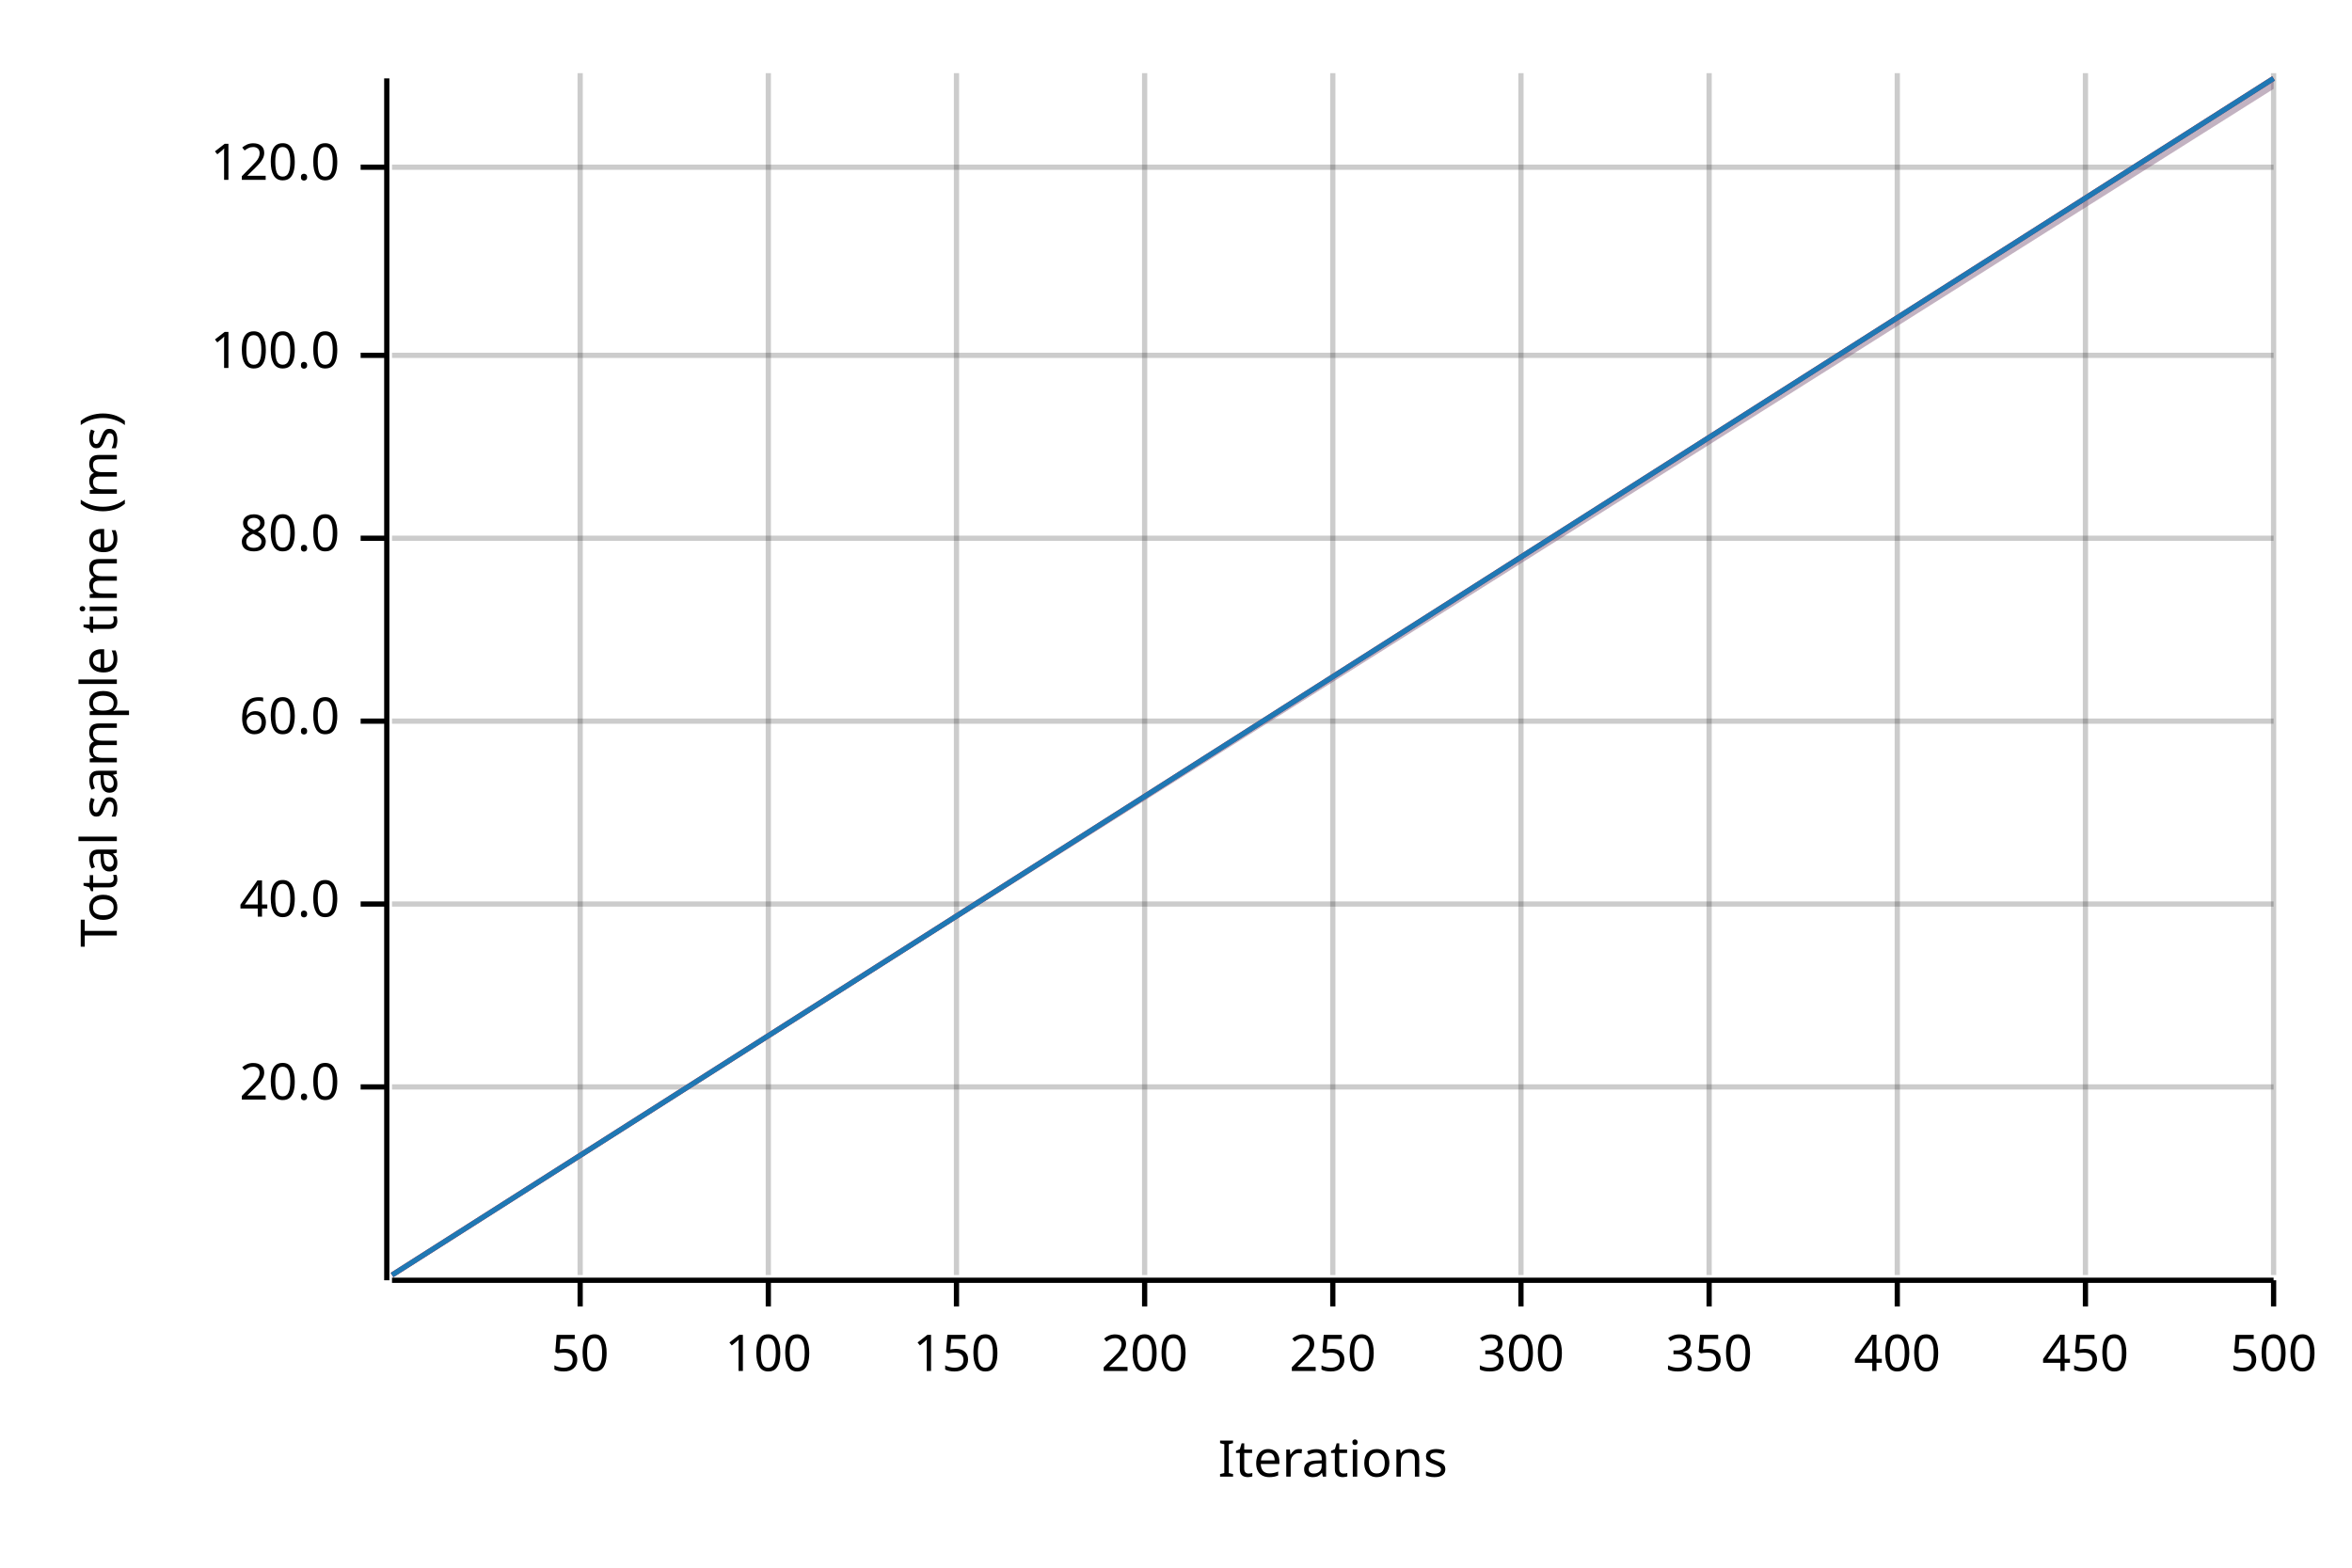
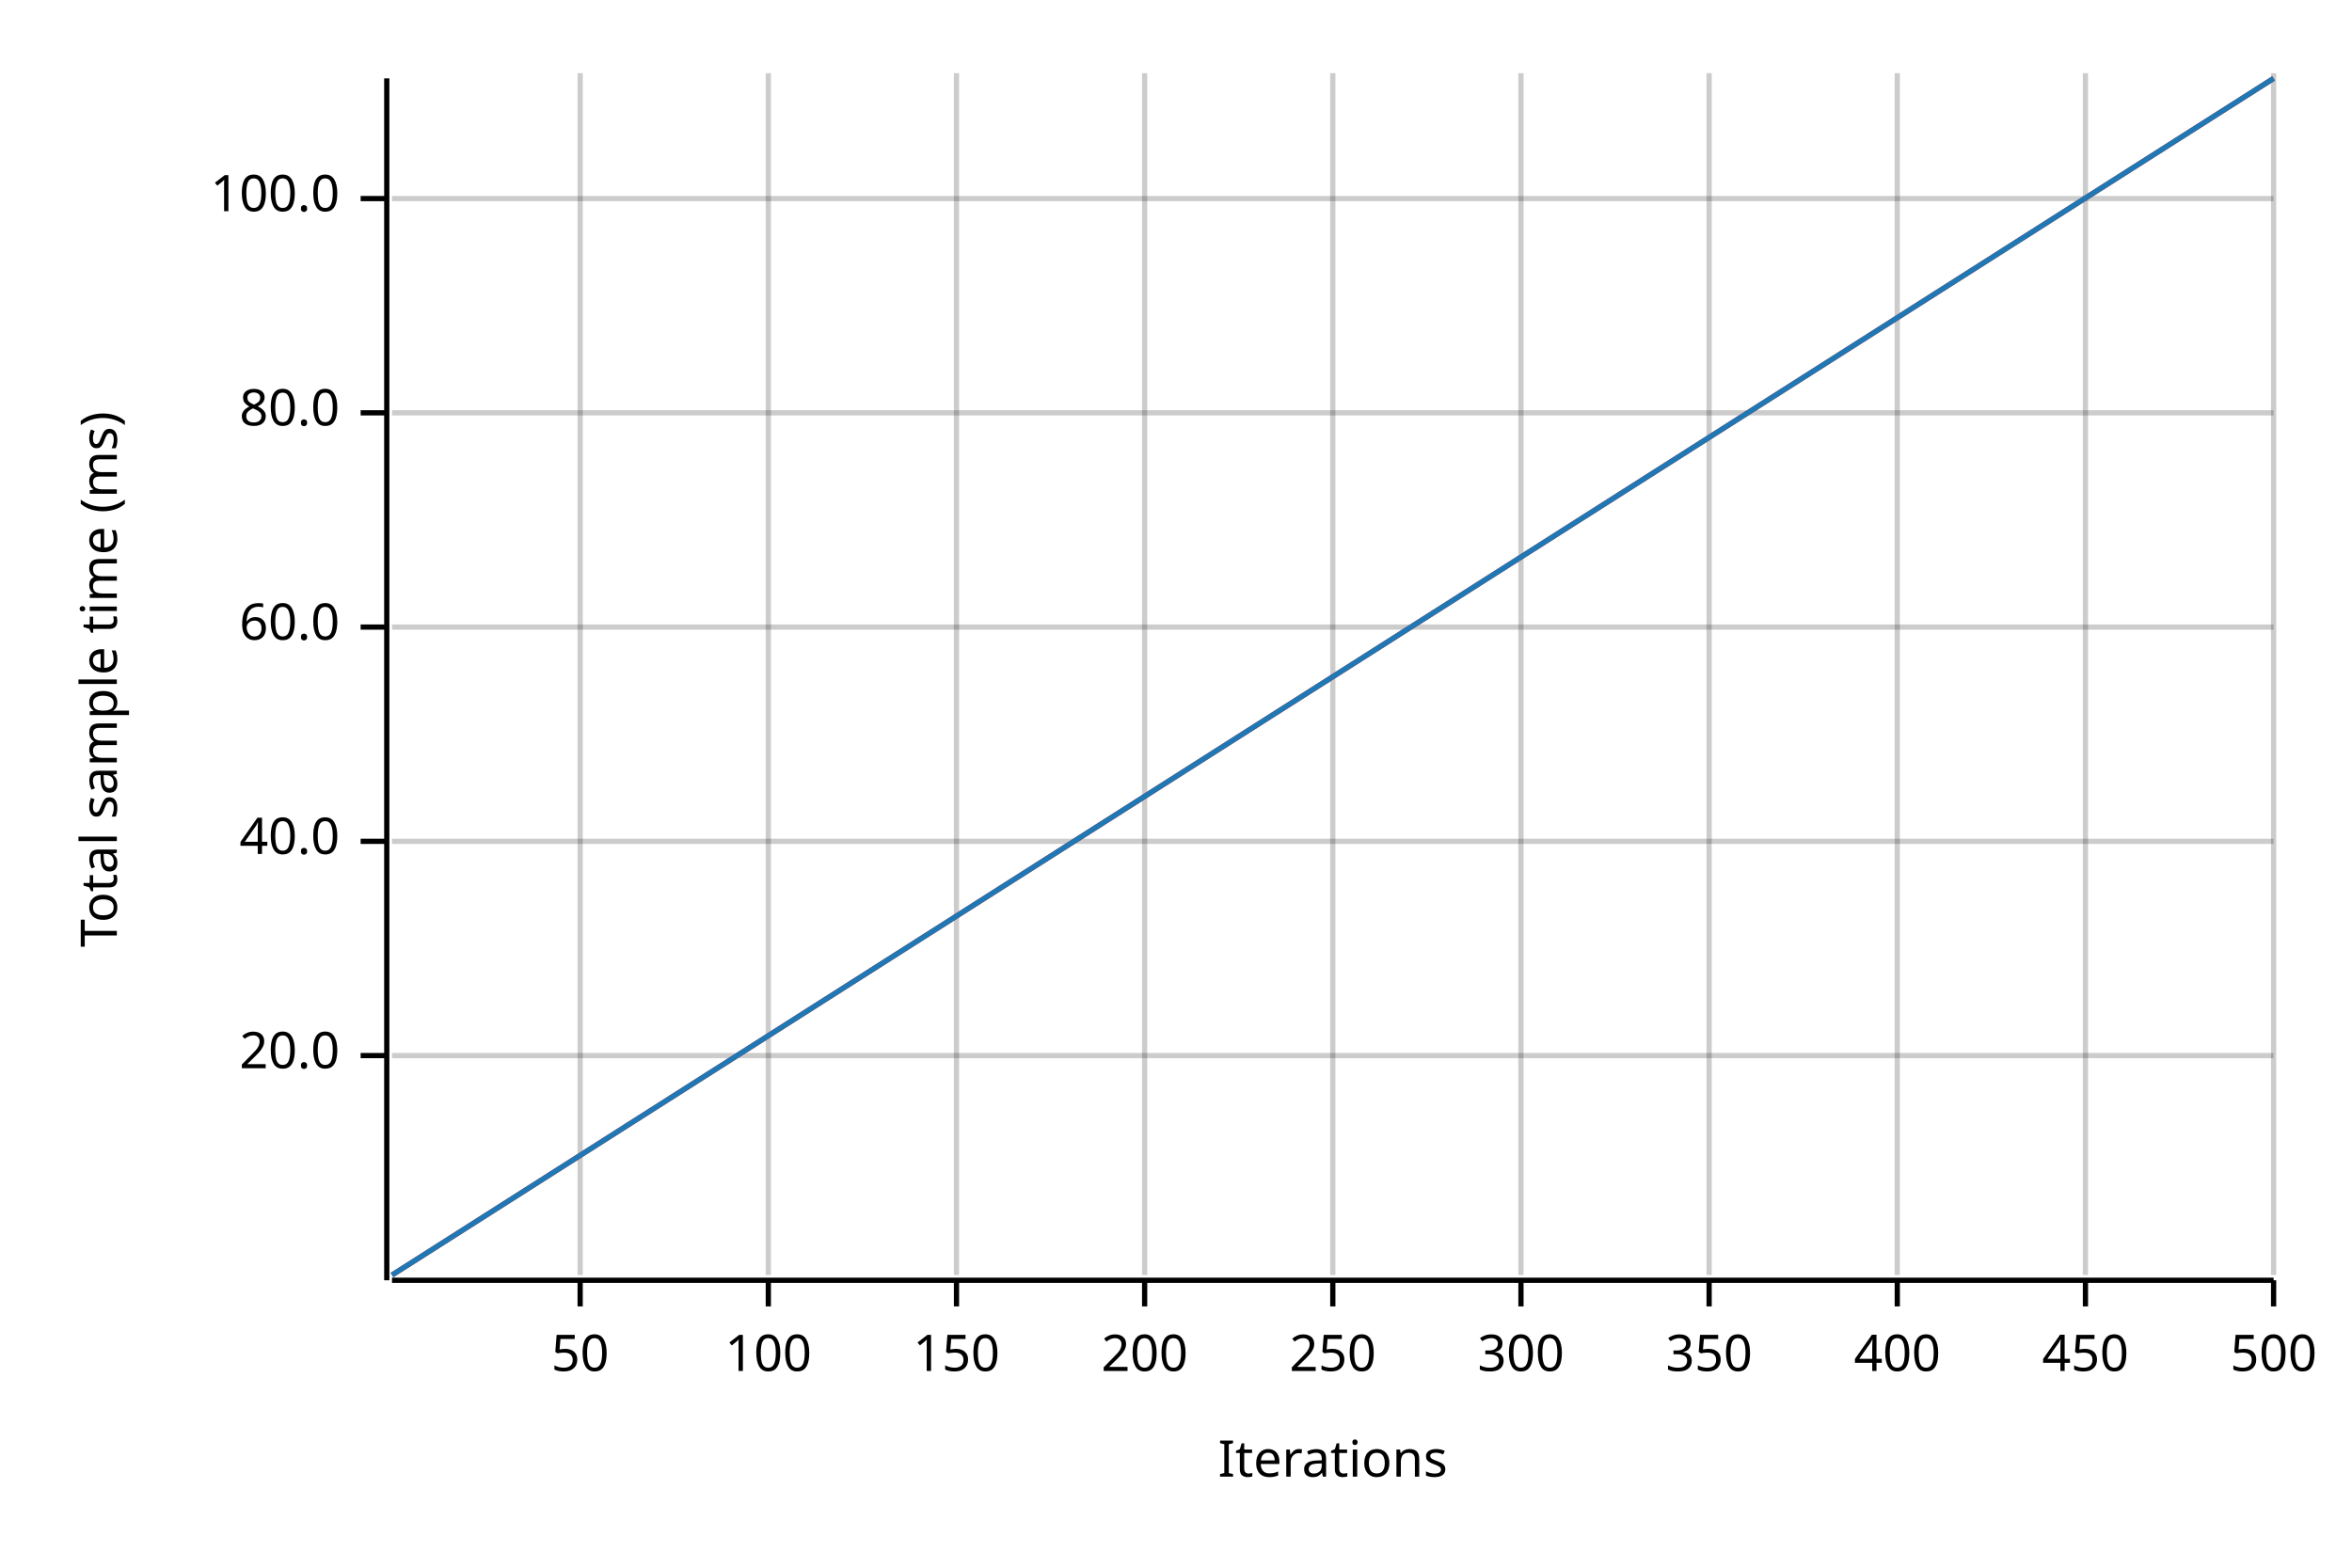
<svg xmlns="http://www.w3.org/2000/svg" width="450" height="300">
  <text x="15" y="130" dy="0.76em" text-anchor="middle" font-family="sans-serif" font-size="9.677" opacity="1" fill="#000000" transform="rotate(270, 15, 130)">
Total sample time (ms)
</text>
  <text x="255" y="285" dy="-0.5ex" text-anchor="middle" font-family="sans-serif" font-size="9.677" opacity="1" fill="#000000">
Iterations
</text>
  <line opacity="0.2" stroke="#000000" stroke-width="1" x1="111" y1="244" x2="111" y2="14" />
  <line opacity="0.2" stroke="#000000" stroke-width="1" x1="147" y1="244" x2="147" y2="14" />
  <line opacity="0.2" stroke="#000000" stroke-width="1" x1="183" y1="244" x2="183" y2="14" />
  <line opacity="0.2" stroke="#000000" stroke-width="1" x1="219" y1="244" x2="219" y2="14" />
  <line opacity="0.2" stroke="#000000" stroke-width="1" x1="255" y1="244" x2="255" y2="14" />
  <line opacity="0.2" stroke="#000000" stroke-width="1" x1="291" y1="244" x2="291" y2="14" />
  <line opacity="0.2" stroke="#000000" stroke-width="1" x1="327" y1="244" x2="327" y2="14" />
  <line opacity="0.2" stroke="#000000" stroke-width="1" x1="363" y1="244" x2="363" y2="14" />
  <line opacity="0.2" stroke="#000000" stroke-width="1" x1="399" y1="244" x2="399" y2="14" />
  <line opacity="0.2" stroke="#000000" stroke-width="1" x1="435" y1="244" x2="435" y2="14" />
-   <line opacity="0.2" stroke="#000000" stroke-width="1" x1="75" y1="208" x2="435" y2="208" />
-   <line opacity="0.2" stroke="#000000" stroke-width="1" x1="75" y1="173" x2="435" y2="173" />
-   <line opacity="0.2" stroke="#000000" stroke-width="1" x1="75" y1="138" x2="435" y2="138" />
-   <line opacity="0.2" stroke="#000000" stroke-width="1" x1="75" y1="103" x2="435" y2="103" />
-   <line opacity="0.2" stroke="#000000" stroke-width="1" x1="75" y1="68" x2="435" y2="68" />
-   <line opacity="0.2" stroke="#000000" stroke-width="1" x1="75" y1="32" x2="435" y2="32" />
+   <line opacity="0.2" stroke="#000000" stroke-width="1" x1="75" y1="202" x2="435" y2="202" />
+   <line opacity="0.2" stroke="#000000" stroke-width="1" x1="75" y1="161" x2="435" y2="161" />
+   <line opacity="0.2" stroke="#000000" stroke-width="1" x1="75" y1="120" x2="435" y2="120" />
+   <line opacity="0.2" stroke="#000000" stroke-width="1" x1="75" y1="79" x2="435" y2="79" />
+   <line opacity="0.2" stroke="#000000" stroke-width="1" x1="75" y1="38" x2="435" y2="38" />
  <polyline fill="none" opacity="1" stroke="#000000" stroke-width="1" points="74,15 74,245 " />
-   <text x="65" y="208" dy="0.5ex" text-anchor="end" font-family="sans-serif" font-size="9.677" opacity="1" fill="#000000">
+   <text x="65" y="202" dy="0.5ex" text-anchor="end" font-family="sans-serif" font-size="9.677" opacity="1" fill="#000000">
20.0
</text>
-   <polyline fill="none" opacity="1" stroke="#000000" stroke-width="1" points="69,208 74,208 " />
-   <text x="65" y="173" dy="0.5ex" text-anchor="end" font-family="sans-serif" font-size="9.677" opacity="1" fill="#000000">
+   <polyline fill="none" opacity="1" stroke="#000000" stroke-width="1" points="69,202 74,202 " />
+   <text x="65" y="161" dy="0.5ex" text-anchor="end" font-family="sans-serif" font-size="9.677" opacity="1" fill="#000000">
40.0
</text>
-   <polyline fill="none" opacity="1" stroke="#000000" stroke-width="1" points="69,173 74,173 " />
-   <text x="65" y="138" dy="0.5ex" text-anchor="end" font-family="sans-serif" font-size="9.677" opacity="1" fill="#000000">
+   <polyline fill="none" opacity="1" stroke="#000000" stroke-width="1" points="69,161 74,161 " />
+   <text x="65" y="120" dy="0.5ex" text-anchor="end" font-family="sans-serif" font-size="9.677" opacity="1" fill="#000000">
60.0
</text>
-   <polyline fill="none" opacity="1" stroke="#000000" stroke-width="1" points="69,138 74,138 " />
-   <text x="65" y="103" dy="0.5ex" text-anchor="end" font-family="sans-serif" font-size="9.677" opacity="1" fill="#000000">
+   <polyline fill="none" opacity="1" stroke="#000000" stroke-width="1" points="69,120 74,120 " />
+   <text x="65" y="79" dy="0.5ex" text-anchor="end" font-family="sans-serif" font-size="9.677" opacity="1" fill="#000000">
80.0
</text>
-   <polyline fill="none" opacity="1" stroke="#000000" stroke-width="1" points="69,103 74,103 " />
-   <text x="65" y="68" dy="0.5ex" text-anchor="end" font-family="sans-serif" font-size="9.677" opacity="1" fill="#000000">
+   <polyline fill="none" opacity="1" stroke="#000000" stroke-width="1" points="69,79 74,79 " />
+   <text x="65" y="38" dy="0.5ex" text-anchor="end" font-family="sans-serif" font-size="9.677" opacity="1" fill="#000000">
100.0
</text>
-   <polyline fill="none" opacity="1" stroke="#000000" stroke-width="1" points="69,68 74,68 " />
-   <text x="65" y="32" dy="0.5ex" text-anchor="end" font-family="sans-serif" font-size="9.677" opacity="1" fill="#000000">
- 120.0
- </text>
-   <polyline fill="none" opacity="1" stroke="#000000" stroke-width="1" points="69,32 74,32 " />
+   <polyline fill="none" opacity="1" stroke="#000000" stroke-width="1" points="69,38 74,38 " />
  <polyline fill="none" opacity="1" stroke="#000000" stroke-width="1" points="75,245 435,245 " />
  <text x="111" y="255" dy="0.76em" text-anchor="middle" font-family="sans-serif" font-size="9.677" opacity="1" fill="#000000">
50
</text>
  <polyline fill="none" opacity="1" stroke="#000000" stroke-width="1" points="111,245 111,250 " />
  <text x="147" y="255" dy="0.76em" text-anchor="middle" font-family="sans-serif" font-size="9.677" opacity="1" fill="#000000">
100
</text>
  <polyline fill="none" opacity="1" stroke="#000000" stroke-width="1" points="147,245 147,250 " />
  <text x="183" y="255" dy="0.76em" text-anchor="middle" font-family="sans-serif" font-size="9.677" opacity="1" fill="#000000">
150
</text>
  <polyline fill="none" opacity="1" stroke="#000000" stroke-width="1" points="183,245 183,250 " />
  <text x="219" y="255" dy="0.76em" text-anchor="middle" font-family="sans-serif" font-size="9.677" opacity="1" fill="#000000">
200
</text>
  <polyline fill="none" opacity="1" stroke="#000000" stroke-width="1" points="219,245 219,250 " />
  <text x="255" y="255" dy="0.76em" text-anchor="middle" font-family="sans-serif" font-size="9.677" opacity="1" fill="#000000">
250
</text>
  <polyline fill="none" opacity="1" stroke="#000000" stroke-width="1" points="255,245 255,250 " />
  <text x="291" y="255" dy="0.76em" text-anchor="middle" font-family="sans-serif" font-size="9.677" opacity="1" fill="#000000">
300
</text>
  <polyline fill="none" opacity="1" stroke="#000000" stroke-width="1" points="291,245 291,250 " />
  <text x="327" y="255" dy="0.76em" text-anchor="middle" font-family="sans-serif" font-size="9.677" opacity="1" fill="#000000">
350
</text>
  <polyline fill="none" opacity="1" stroke="#000000" stroke-width="1" points="327,245 327,250 " />
  <text x="363" y="255" dy="0.76em" text-anchor="middle" font-family="sans-serif" font-size="9.677" opacity="1" fill="#000000">
400
</text>
  <polyline fill="none" opacity="1" stroke="#000000" stroke-width="1" points="363,245 363,250 " />
  <text x="399" y="255" dy="0.76em" text-anchor="middle" font-family="sans-serif" font-size="9.677" opacity="1" fill="#000000">
450
</text>
  <polyline fill="none" opacity="1" stroke="#000000" stroke-width="1" points="399,245 399,250 " />
  <text x="435" y="255" dy="0.76em" text-anchor="middle" font-family="sans-serif" font-size="9.677" opacity="1" fill="#000000">
500
</text>
  <polyline fill="none" opacity="1" stroke="#000000" stroke-width="1" points="435,245 435,250 " />
  <polyline fill="none" opacity="1" stroke="#E31A1C" stroke-width="1" points="75,244 435,15 " />
-   <polygon opacity="0.25" fill="#E31A1C" points="75,244 435,17 435,15 " />
+   <polygon opacity="0.25" fill="#E31A1C" points="75,244 435,15 435,15 " />
  <polyline fill="none" opacity="1" stroke="#1F78B4" stroke-width="1" points="75,244 435,15 " />
-   <polygon opacity="0.25" fill="#1F78B4" points="75,244 435,17 435,15 " />
+   <polygon opacity="0.25" fill="#1F78B4" points="75,244 435,15 435,15 " />
</svg>
